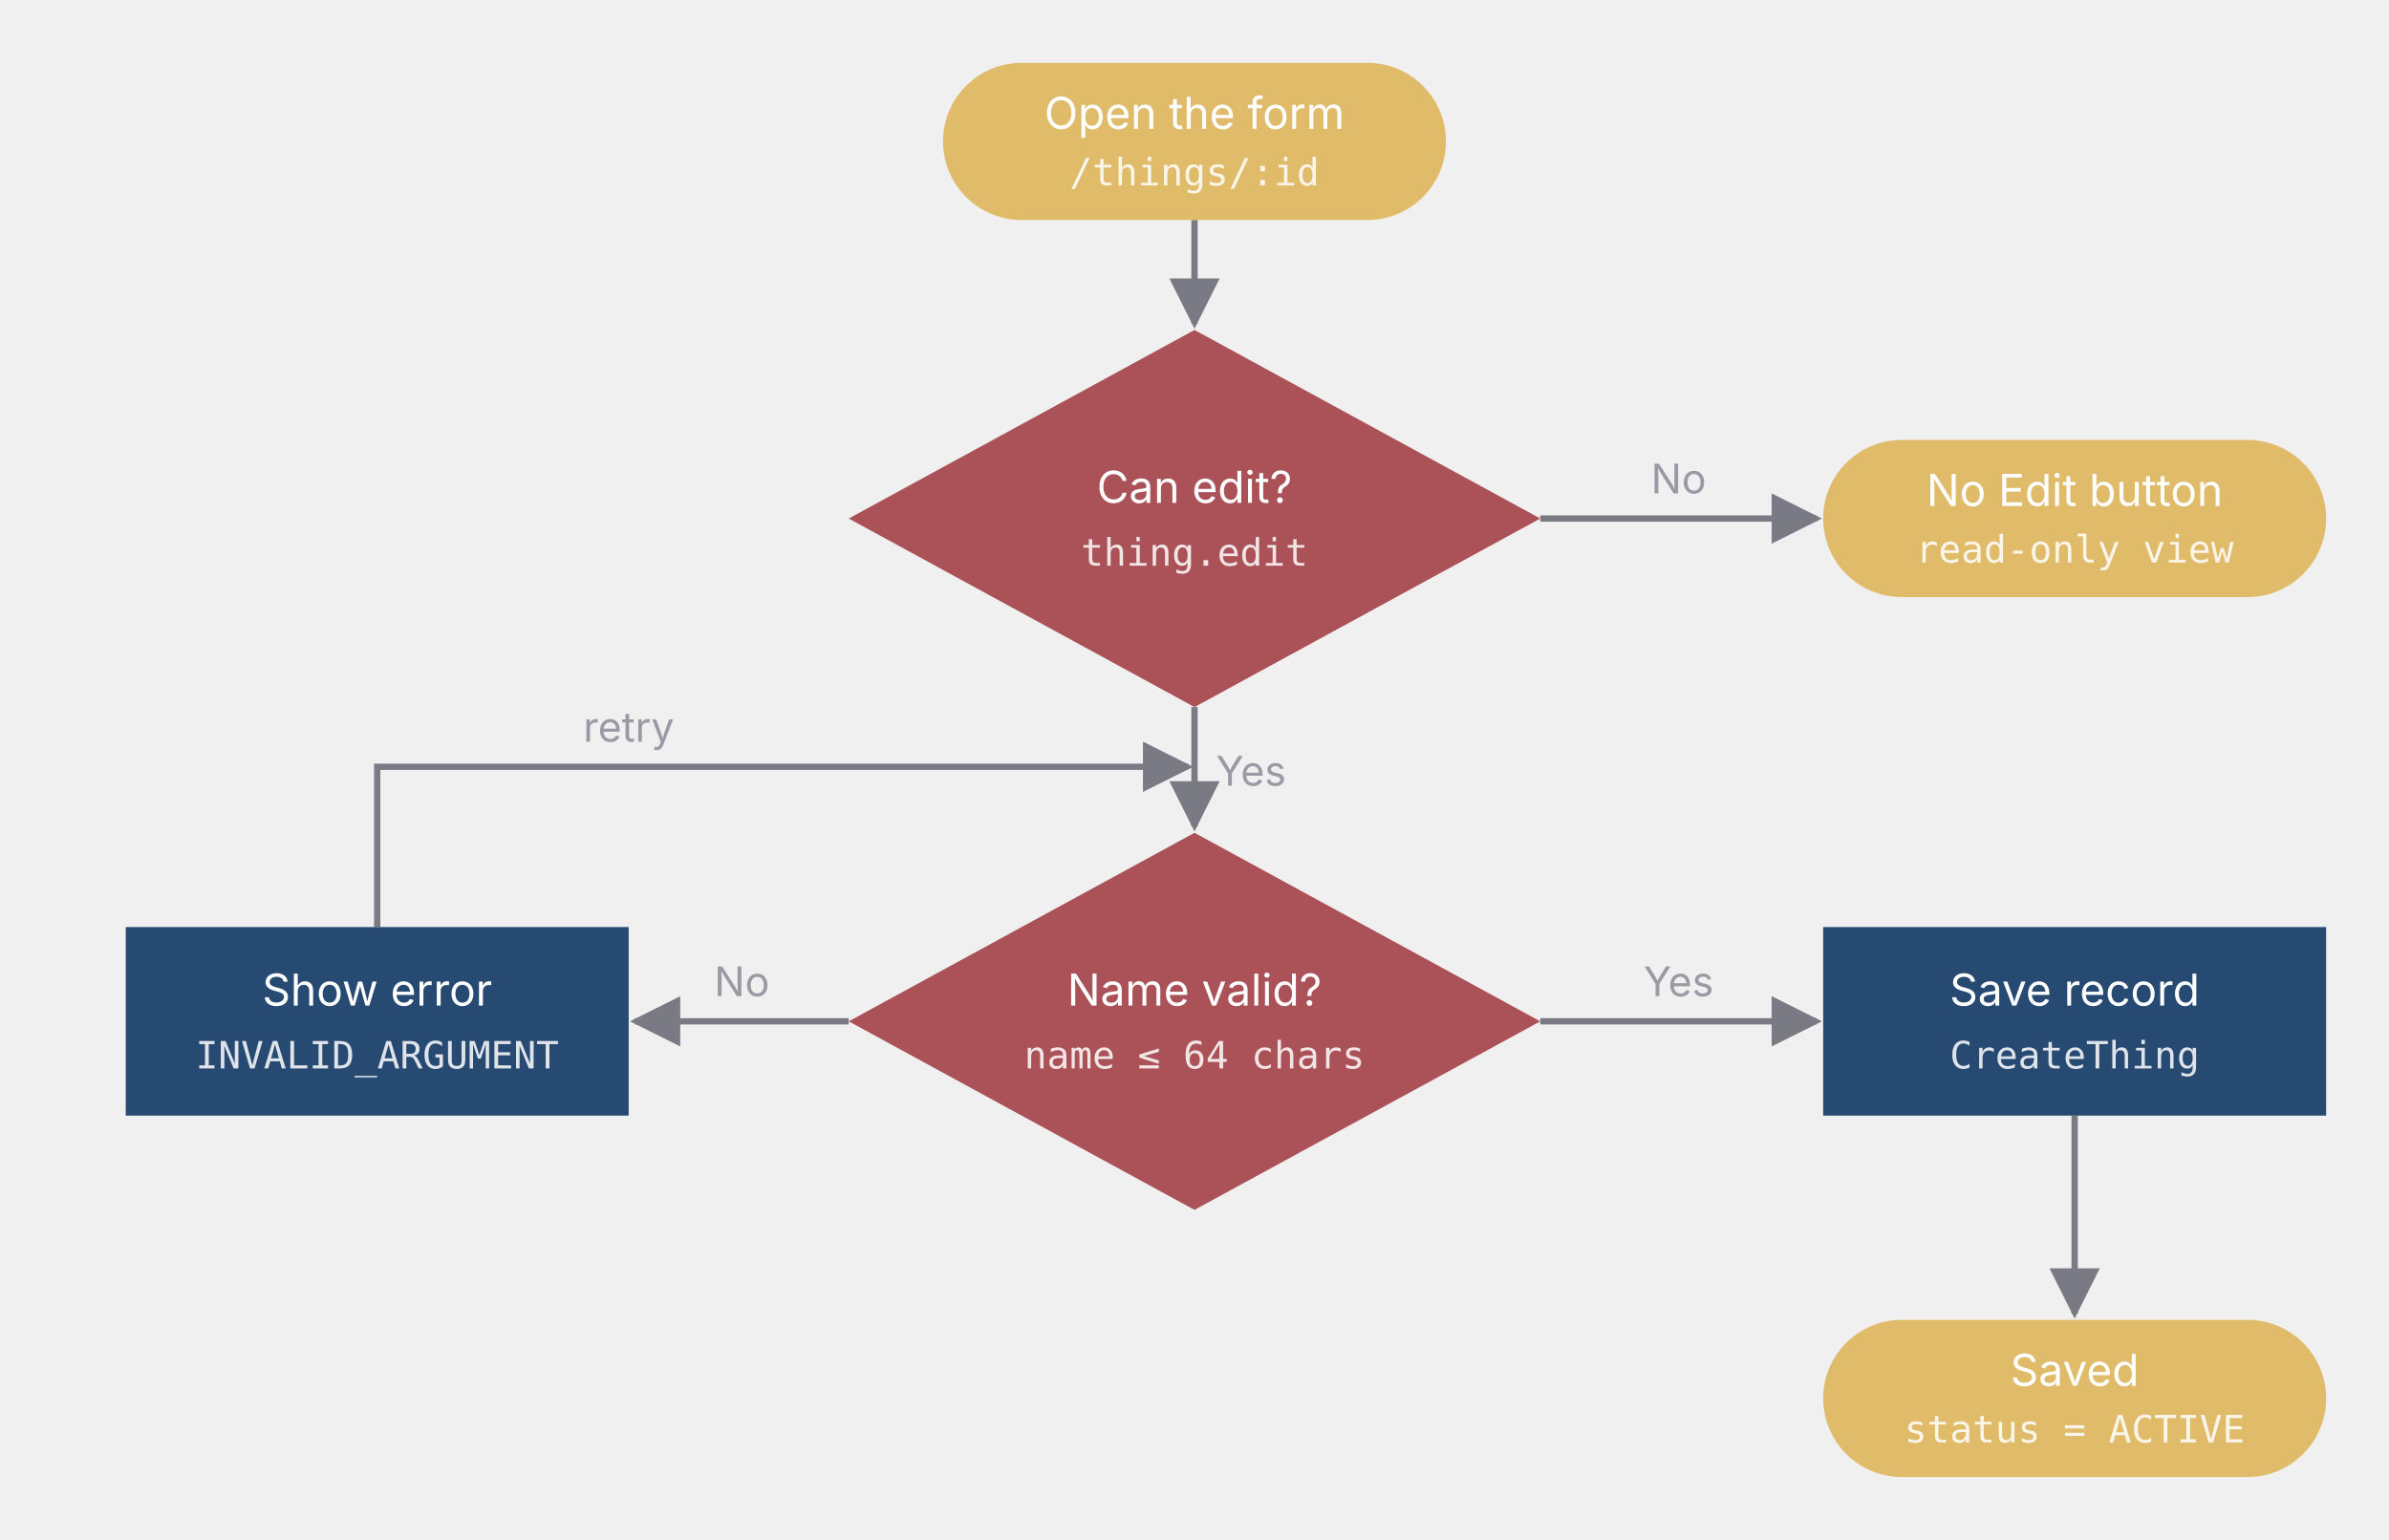
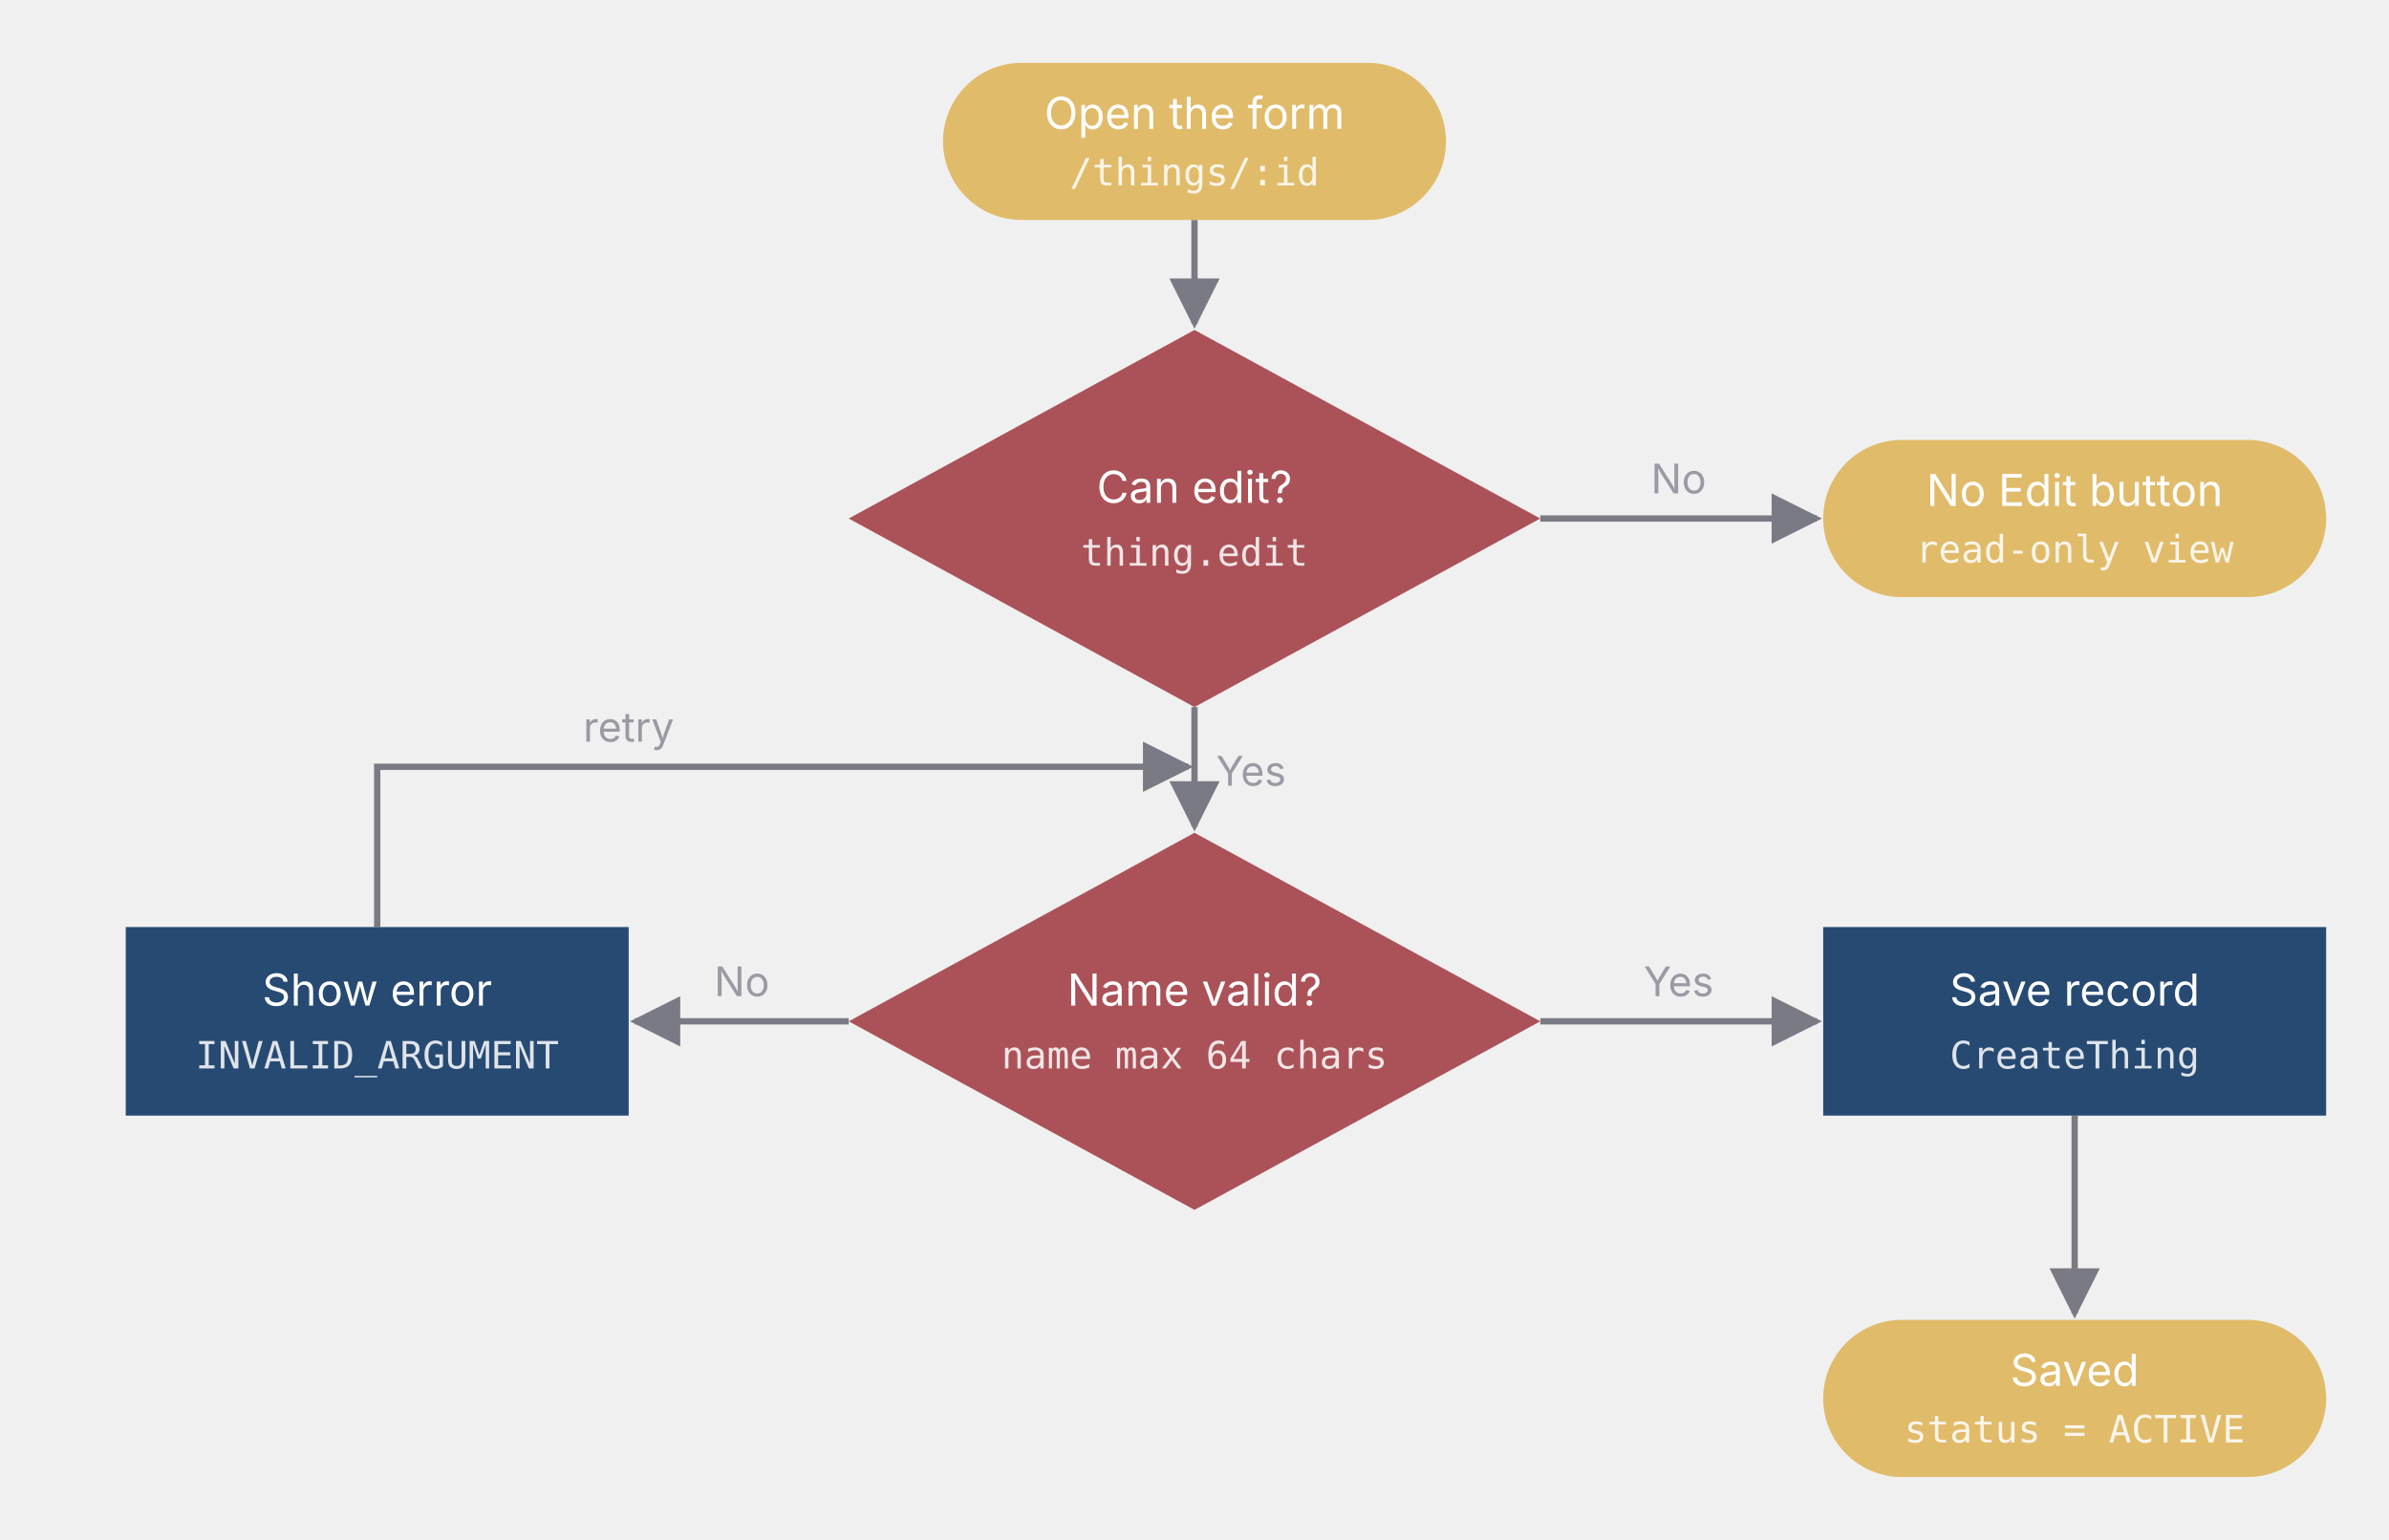
<svg xmlns="http://www.w3.org/2000/svg" viewBox="0 0 760 490" role="img" aria-labelledby="t d" font-family="-apple-system, 'Segoe UI', system-ui, sans-serif" font-size="14">
  <defs>
    <marker id="ah" viewBox="0 0 10 10" refX="9" refY="5" markerWidth="8" markerHeight="8" orient="auto-start-reverse">
      <path d="M0,0 L10,5 L0,10 z" fill="#7a7a84" />
    </marker>
  </defs>
  <g fill="none" stroke="#7a7a84" stroke-width="2" marker-end="url(#ah)">
    <path d="M380,70 V103" />
    <path d="M490,165 H578" />
    <path d="M380,225 V263" />
    <path d="M490,325 H578" />
    <path d="M270,325 H202" />
    <path d="M660,355 V418" />
    <path d="M120,295 V244 H378" />
  </g>
  <g fill="#9a9aa4" font-size="13" text-anchor="middle">
    <text x="534" y="157">No</text>
    <text x="398" y="250">Yes</text>
    <text x="534" y="317">Yes</text>
    <text x="236" y="317">No</text>
    <text x="200" y="236">retry</text>
  </g>
  <g fill="#fff" text-anchor="middle">
    <rect x="300" y="20" width="160" height="50" rx="25" fill="#e0bb6a" />
    <text x="380" y="41">Open the form</text>
    <polygon points="380,105 490,165 380,225 270,165" fill="#ab5258" />
    <text x="380" y="160">Can edit?</text>
    <rect x="580" y="140" width="160" height="50" rx="25" fill="#e0bb6a" />
    <text x="660" y="161">No Edit button</text>
    <polygon points="380,265 490,325 380,385 270,325" fill="#ab5258" />
    <text x="380" y="320">Name valid?</text>
    <rect x="40" y="295" width="160" height="60" fill="#274a73" />
    <text x="120" y="320">Show error</text>
    <rect x="580" y="295" width="160" height="60" fill="#274a73" />
    <text x="660" y="320">Save record</text>
    <rect x="580" y="420" width="160" height="50" rx="25" fill="#e0bb6a" />
    <text x="660" y="441">Saved</text>
  </g>
  <g fill="#fff" fill-opacity="0.85" font-family="'SF Mono', 'Cascadia Code', Consolas, monospace" font-size="12" text-anchor="middle">
    <text x="380" y="59">/things/:id</text>
    <text x="380" y="180">thing.edit</text>
    <text x="660" y="179">read-only view</text>
-     <text x="380" y="340">name ≤ 64 chars</text>
+     <text x="380" y="340">name max 64 chars</text>
    <text x="120" y="340">INVALID_ARGUMENT</text>
    <text x="660" y="340">CreateThing</text>
    <text x="660" y="459">status = ACTIVE</text>
  </g>
</svg>
